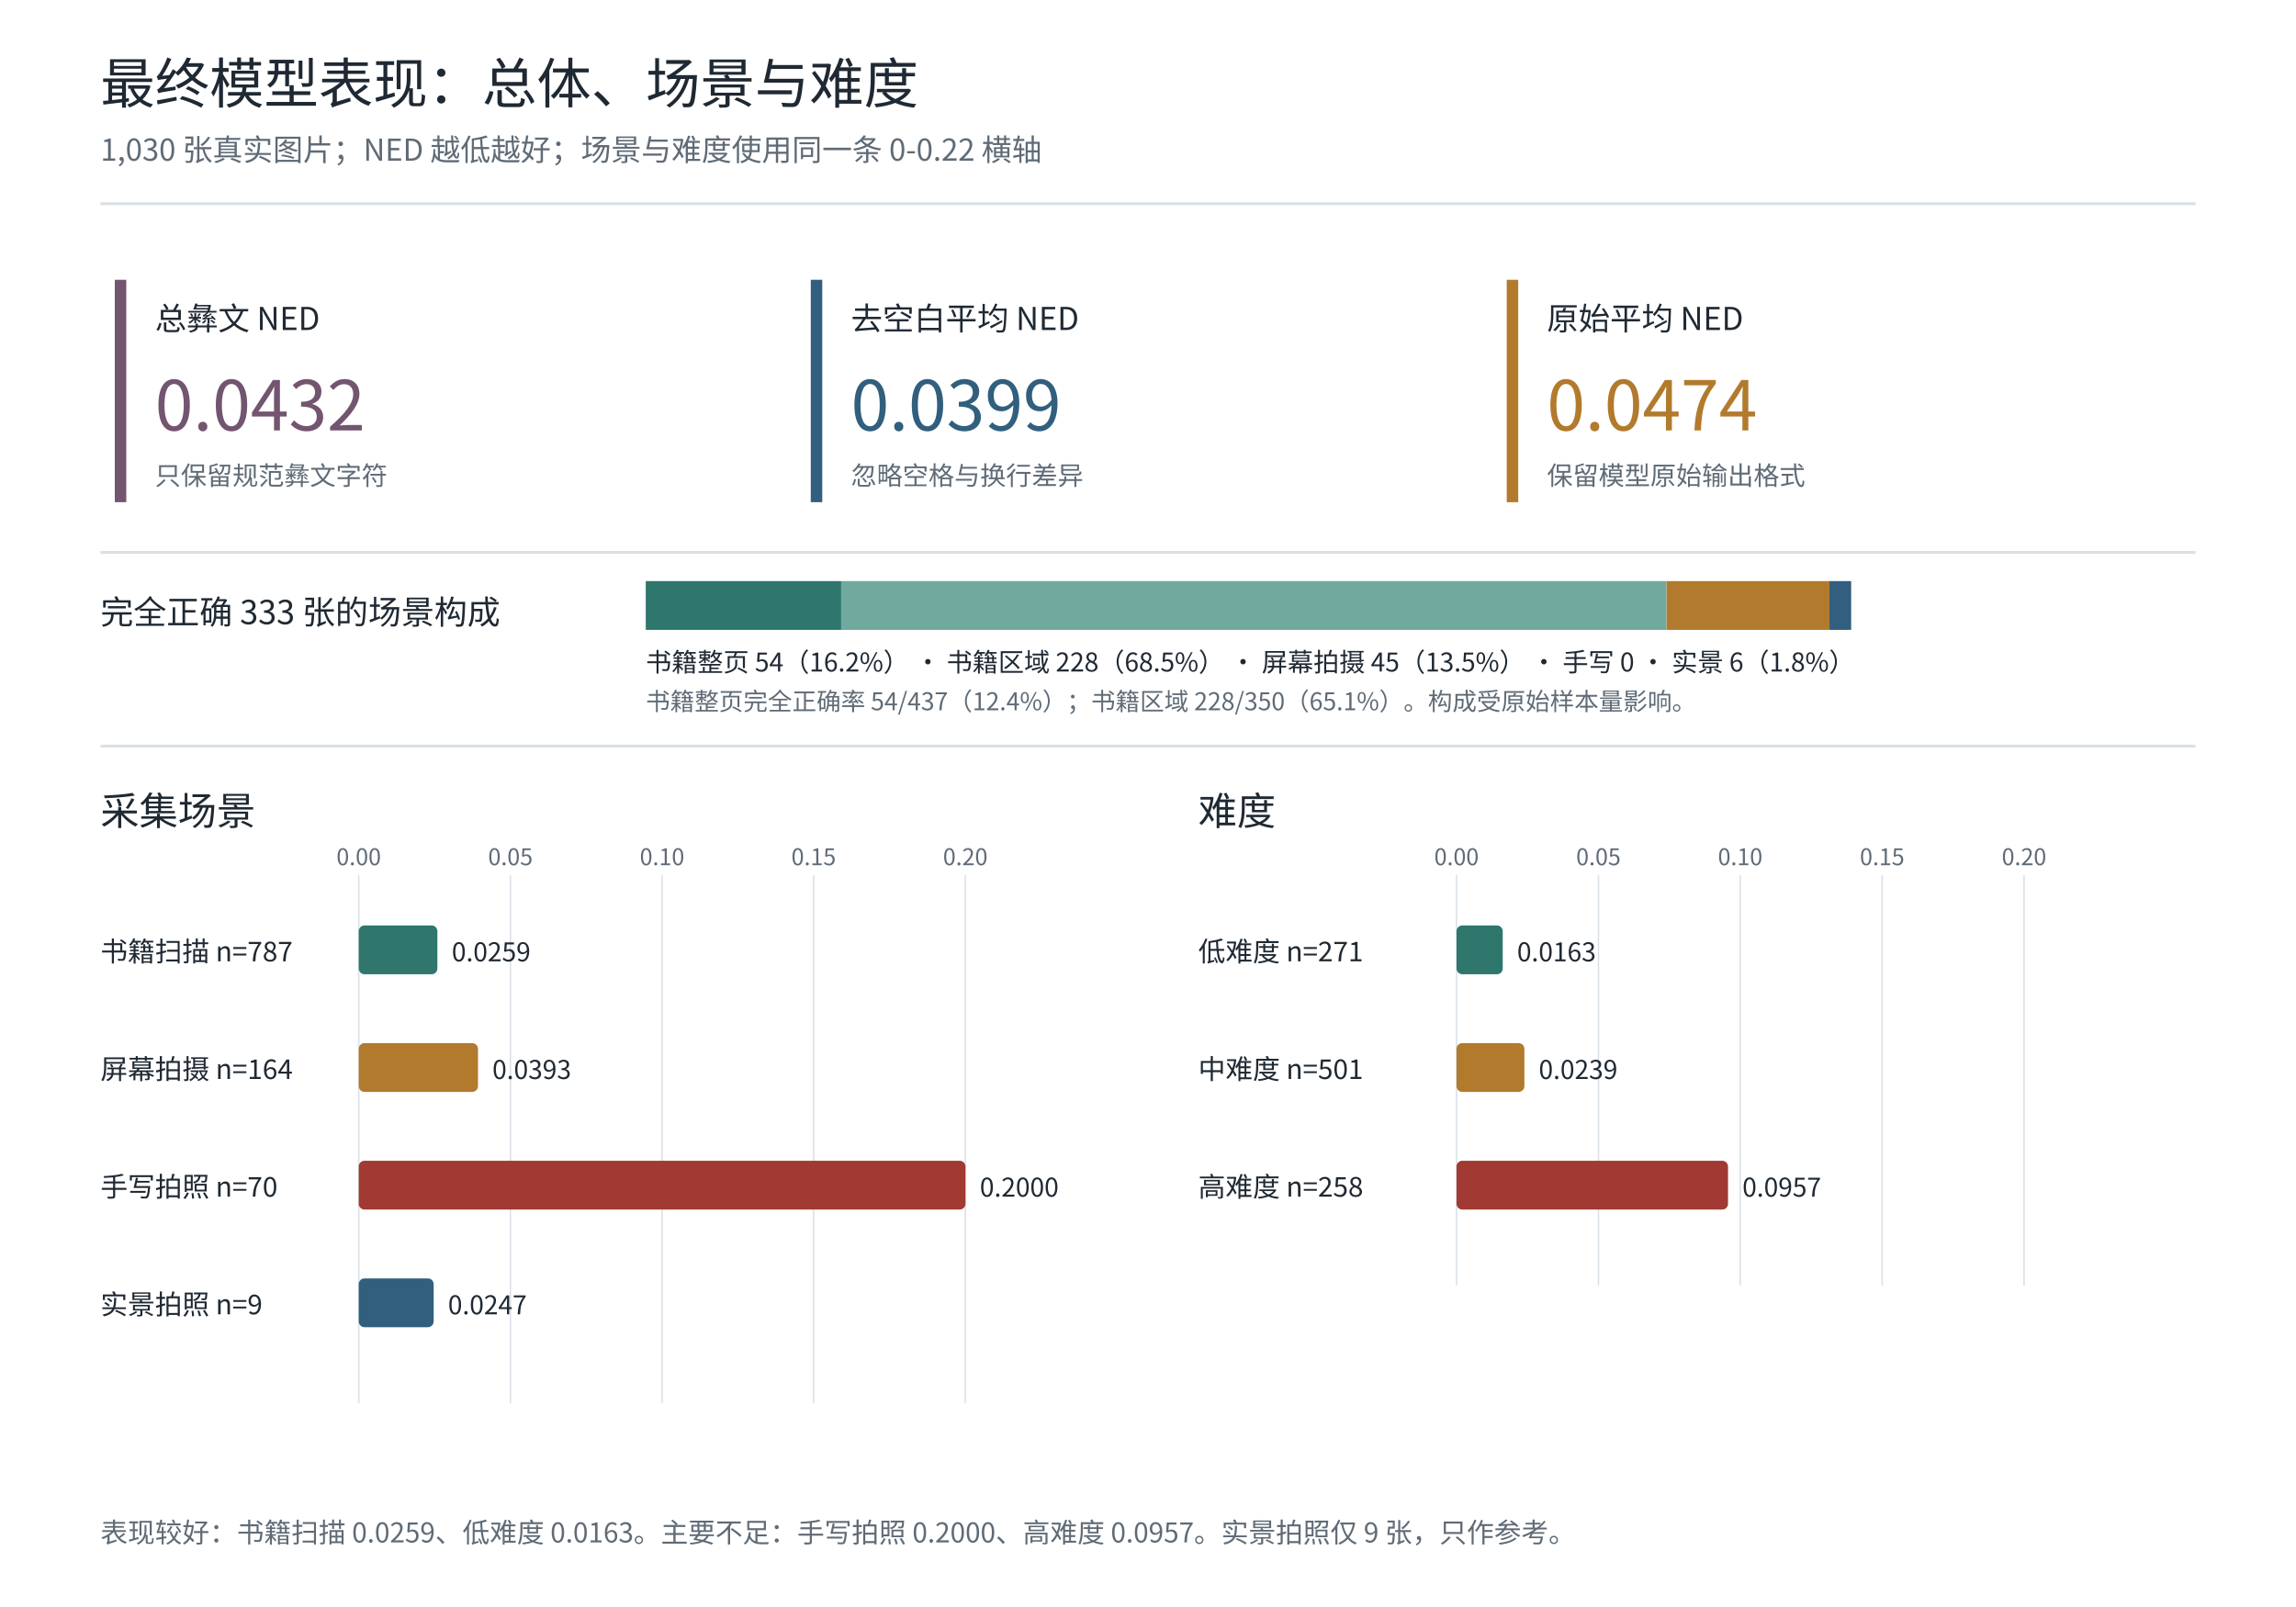
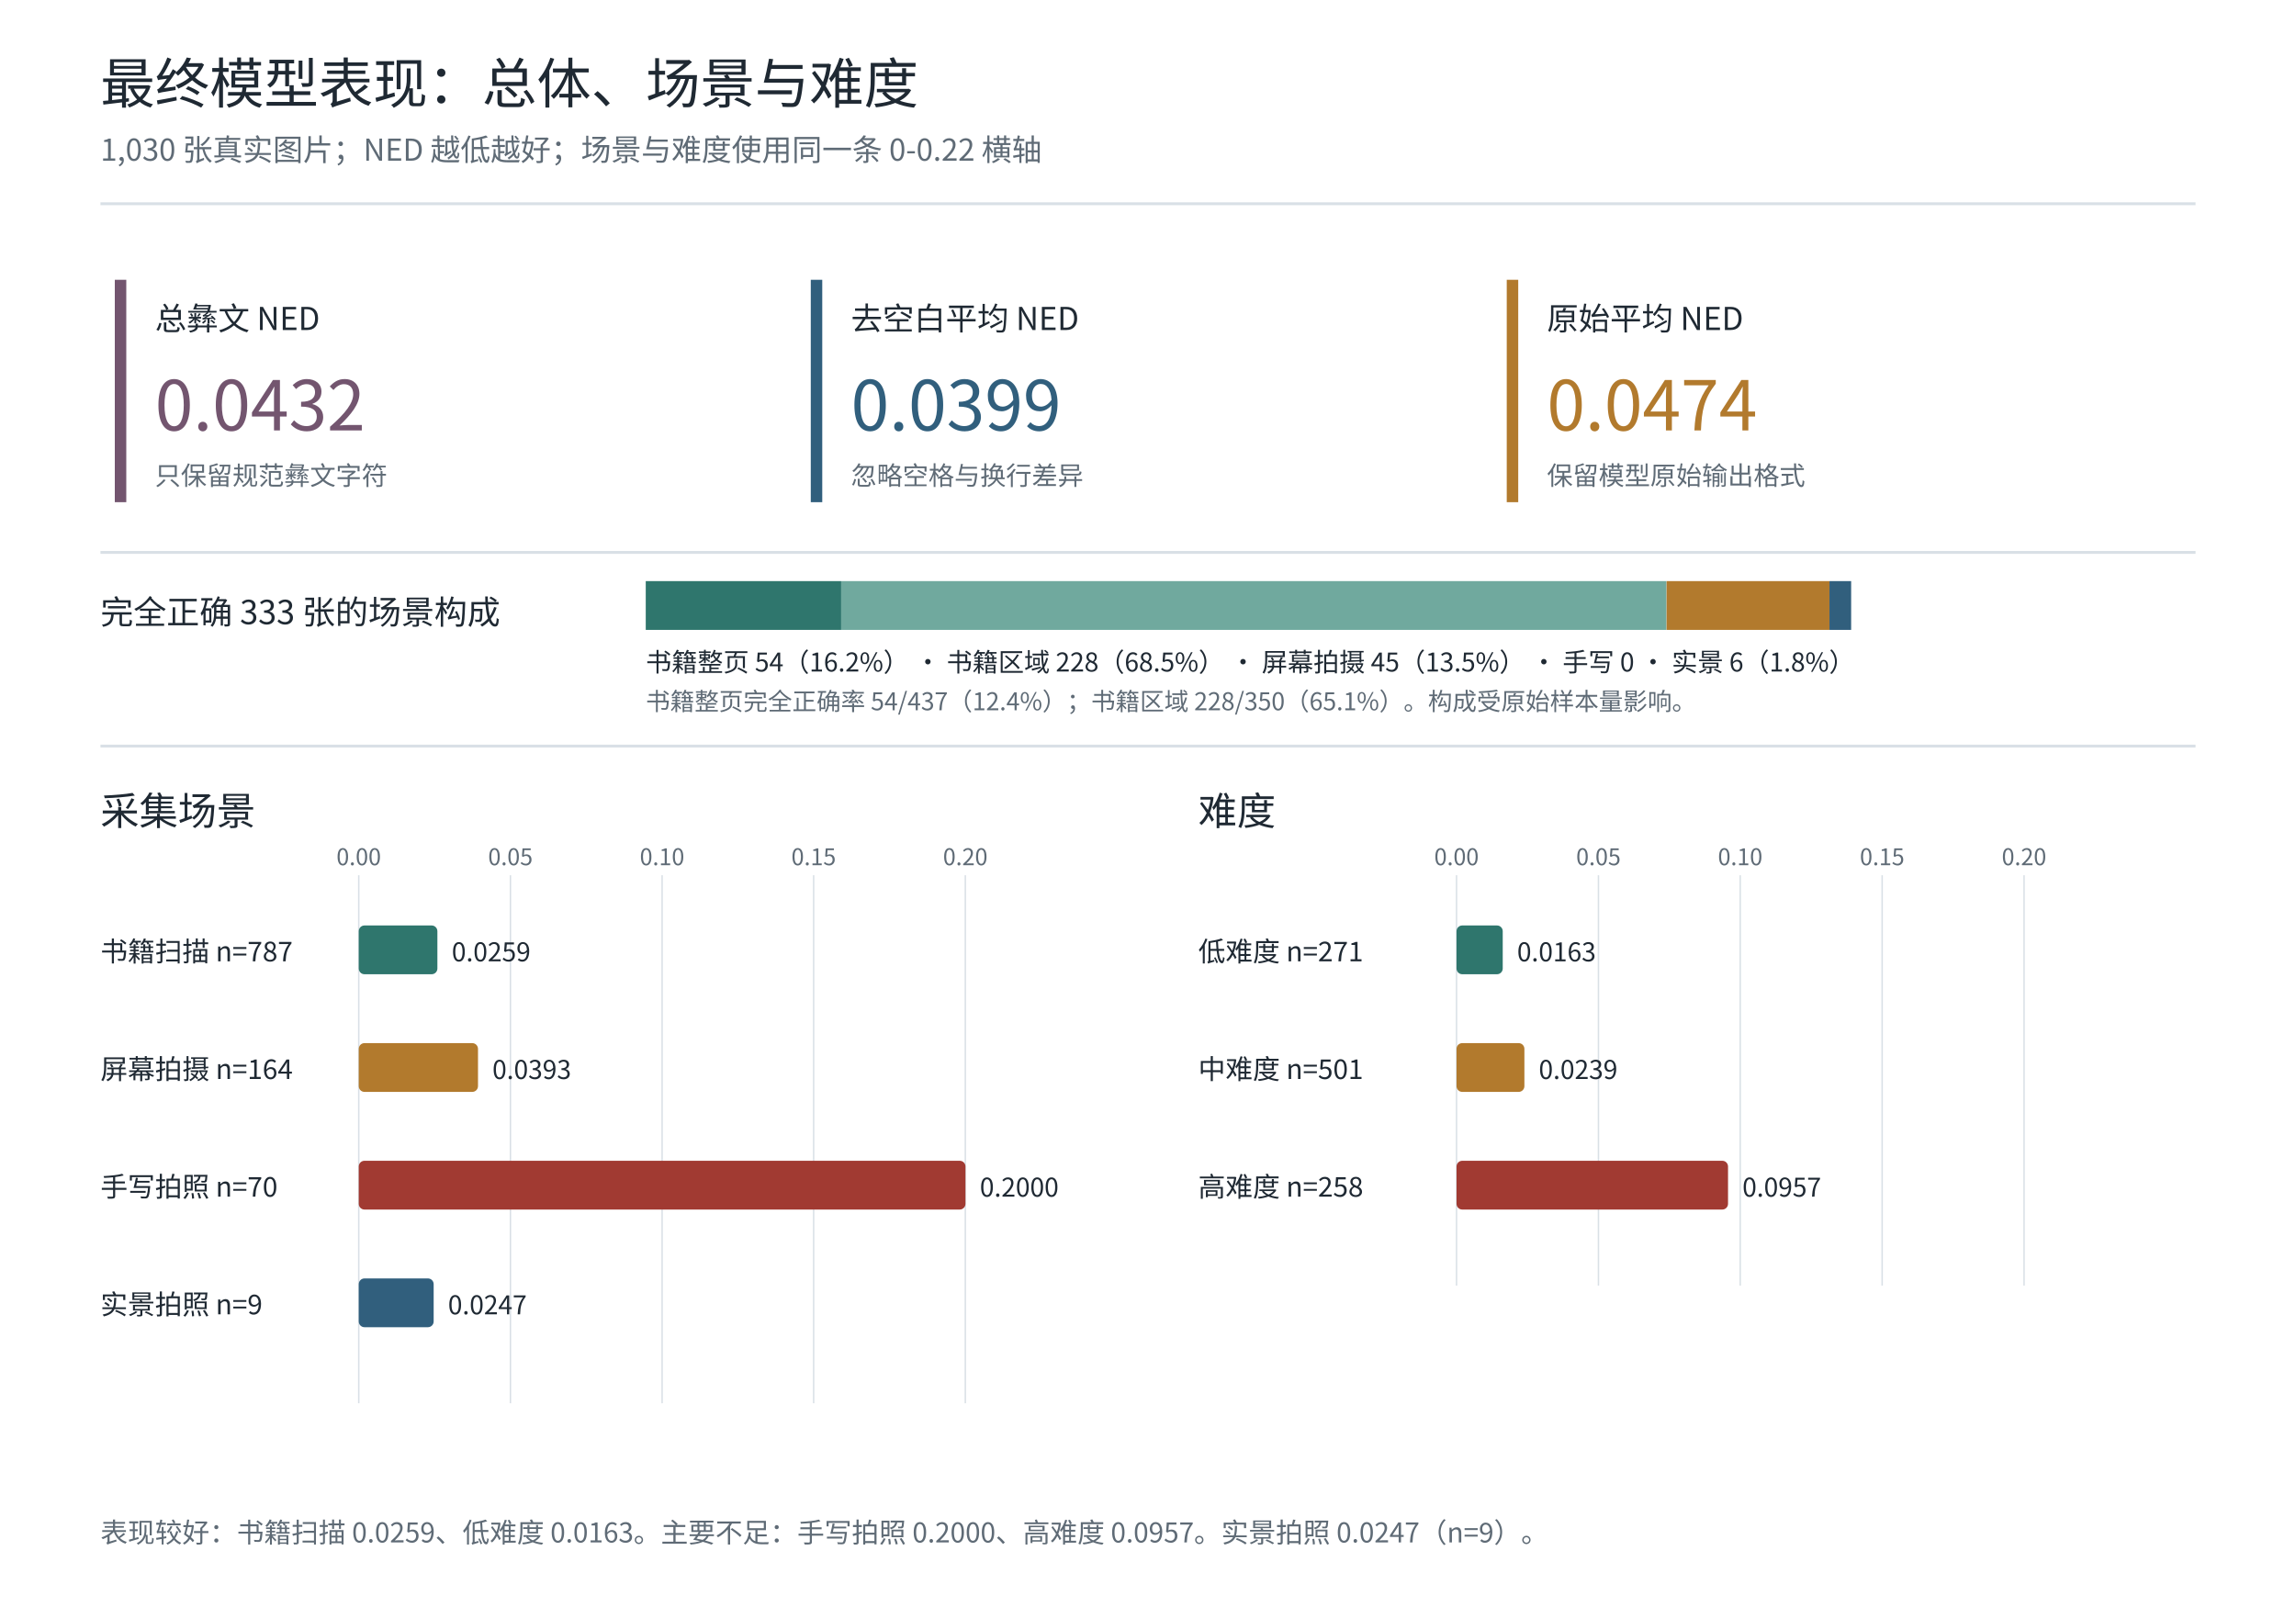
<svg xmlns="http://www.w3.org/2000/svg" width="1600" height="1120" viewBox="0 0 1600 1120" role="img" aria-labelledby="chart-title chart-desc">
  <rect width="1600" height="1120" fill="#FFFFFF" />
  <text x="70.0" y="72.0" fill="#1F2933" font-family="-apple-system, BlinkMacSystemFont, &quot;Segoe UI&quot;, &quot;Noto Sans CJK SC&quot;, &quot;Microsoft YaHei&quot;, sans-serif" font-size="38" font-weight="500" text-anchor="start">最终模型表现：总体、场景与难度</text>
  <text x="70.0" y="112.0" fill="#5F6B76" font-family="-apple-system, BlinkMacSystemFont, &quot;Segoe UI&quot;, &quot;Noto Sans CJK SC&quot;, &quot;Microsoft YaHei&quot;, sans-serif" font-size="21" font-weight="400" text-anchor="start">1,030 张真实图片；NED 越低越好；场景与难度使用同一条 0-0.22 横轴</text>
  <line x1="70.0" y1="142.0" x2="1530.0" y2="142.0" stroke="#D9E0E6" stroke-width="2" />
  <rect x="80.0" y="195.0" width="8.0" height="155.0" rx="0" fill="#73556F" />
  <text x="108.0" y="230.0" fill="#1F2933" font-family="-apple-system, BlinkMacSystemFont, &quot;Segoe UI&quot;, &quot;Noto Sans CJK SC&quot;, &quot;Microsoft YaHei&quot;, sans-serif" font-size="22" font-weight="500" text-anchor="start">总彝文 NED</text>
  <text x="108.0" y="300.0" fill="#73556F" font-family="-apple-system, BlinkMacSystemFont, &quot;Segoe UI&quot;, &quot;Noto Sans CJK SC&quot;, &quot;Microsoft YaHei&quot;, sans-serif" font-size="48" font-weight="500" text-anchor="start">0.0432</text>
  <text x="108.0" y="338.0" fill="#5F6B76" font-family="-apple-system, BlinkMacSystemFont, &quot;Segoe UI&quot;, &quot;Noto Sans CJK SC&quot;, &quot;Microsoft YaHei&quot;, sans-serif" font-size="18" font-weight="400" text-anchor="start">只保留规范彝文字符</text>
  <rect x="565.0" y="195.0" width="8.0" height="155.0" rx="0" fill="#315F7D" />
  <text x="593.0" y="230.0" fill="#1F2933" font-family="-apple-system, BlinkMacSystemFont, &quot;Segoe UI&quot;, &quot;Noto Sans CJK SC&quot;, &quot;Microsoft YaHei&quot;, sans-serif" font-size="22" font-weight="500" text-anchor="start">去空白平均 NED</text>
  <text x="593.0" y="300.0" fill="#315F7D" font-family="-apple-system, BlinkMacSystemFont, &quot;Segoe UI&quot;, &quot;Noto Sans CJK SC&quot;, &quot;Microsoft YaHei&quot;, sans-serif" font-size="48" font-weight="500" text-anchor="start">0.0399</text>
  <text x="593.0" y="338.0" fill="#5F6B76" font-family="-apple-system, BlinkMacSystemFont, &quot;Segoe UI&quot;, &quot;Noto Sans CJK SC&quot;, &quot;Microsoft YaHei&quot;, sans-serif" font-size="18" font-weight="400" text-anchor="start">忽略空格与换行差异</text>
  <rect x="1050.0" y="195.0" width="8.0" height="155.0" rx="0" fill="#B27A2D" />
  <text x="1078.0" y="230.0" fill="#1F2933" font-family="-apple-system, BlinkMacSystemFont, &quot;Segoe UI&quot;, &quot;Noto Sans CJK SC&quot;, &quot;Microsoft YaHei&quot;, sans-serif" font-size="22" font-weight="500" text-anchor="start">原始平均 NED</text>
  <text x="1078.0" y="300.0" fill="#B27A2D" font-family="-apple-system, BlinkMacSystemFont, &quot;Segoe UI&quot;, &quot;Noto Sans CJK SC&quot;, &quot;Microsoft YaHei&quot;, sans-serif" font-size="48" font-weight="500" text-anchor="start">0.0474</text>
  <text x="1078.0" y="338.0" fill="#5F6B76" font-family="-apple-system, BlinkMacSystemFont, &quot;Segoe UI&quot;, &quot;Noto Sans CJK SC&quot;, &quot;Microsoft YaHei&quot;, sans-serif" font-size="18" font-weight="400" text-anchor="start">保留模型原始输出格式</text>
  <line x1="70.0" y1="385.0" x2="1530.0" y2="385.0" stroke="#D9E0E6" stroke-width="2" />
  <text x="70.0" y="435.0" fill="#1F2933" font-family="-apple-system, BlinkMacSystemFont, &quot;Segoe UI&quot;, &quot;Noto Sans CJK SC&quot;, &quot;Microsoft YaHei&quot;, sans-serif" font-size="23" font-weight="500" text-anchor="start">完全正确 333 张的场景构成</text>
  <rect x="450.0" y="405.0" width="136.2" height="34.0" rx="0" fill="#2F766D" />
  <rect x="586.2" y="405.0" width="575.1" height="34.0" rx="0" fill="#70A99E" />
  <rect x="1161.4" y="405.0" width="113.5" height="34.0" rx="0" fill="#B27A2D" />
  <rect x="1274.9" y="405.0" width="15.1" height="34.0" rx="0" fill="#315F7D" />
  <text x="450.0" y="468.0" fill="#1F2933" font-family="-apple-system, BlinkMacSystemFont, &quot;Segoe UI&quot;, &quot;Noto Sans CJK SC&quot;, &quot;Microsoft YaHei&quot;, sans-serif" font-size="18" font-weight="400" text-anchor="start">书籍整页 54（16.2%） · 书籍区域 228（68.5%） · 屏幕拍摄 45（13.5%） · 手写 0 · 实景 6（1.8%）</text>
  <text x="450.0" y="495.0" fill="#5F6B76" font-family="-apple-system, BlinkMacSystemFont, &quot;Segoe UI&quot;, &quot;Noto Sans CJK SC&quot;, &quot;Microsoft YaHei&quot;, sans-serif" font-size="17" font-weight="400" text-anchor="start">书籍整页完全正确率 54/437（12.4%）；书籍区域 228/350（65.1%）。构成受原始样本量影响。</text>
  <line x1="70.0" y1="520.0" x2="1530.0" y2="520.0" stroke="#D9E0E6" stroke-width="2" />
  <text x="70.0" y="575.0" fill="#1F2933" font-family="-apple-system, BlinkMacSystemFont, &quot;Segoe UI&quot;, &quot;Noto Sans CJK SC&quot;, &quot;Microsoft YaHei&quot;, sans-serif" font-size="27" font-weight="500" text-anchor="start">采集场景</text>
  <line x1="250.0" y1="610.0" x2="250.0" y2="978.0" stroke="#D9E0E6" stroke-width="1" />
  <text x="250.0" y="603.0" fill="#5F6B76" font-family="-apple-system, BlinkMacSystemFont, &quot;Segoe UI&quot;, &quot;Noto Sans CJK SC&quot;, &quot;Microsoft YaHei&quot;, sans-serif" font-size="16" font-weight="400" text-anchor="middle">0.00</text>
  <line x1="355.7" y1="610.0" x2="355.7" y2="978.0" stroke="#D9E0E6" stroke-width="1" />
  <text x="355.7" y="603.0" fill="#5F6B76" font-family="-apple-system, BlinkMacSystemFont, &quot;Segoe UI&quot;, &quot;Noto Sans CJK SC&quot;, &quot;Microsoft YaHei&quot;, sans-serif" font-size="16" font-weight="400" text-anchor="middle">0.05</text>
  <line x1="461.4" y1="610.0" x2="461.4" y2="978.0" stroke="#D9E0E6" stroke-width="1" />
  <text x="461.4" y="603.0" fill="#5F6B76" font-family="-apple-system, BlinkMacSystemFont, &quot;Segoe UI&quot;, &quot;Noto Sans CJK SC&quot;, &quot;Microsoft YaHei&quot;, sans-serif" font-size="16" font-weight="400" text-anchor="middle">0.10</text>
  <line x1="567.0" y1="610.0" x2="567.0" y2="978.0" stroke="#D9E0E6" stroke-width="1" />
  <text x="567.0" y="603.0" fill="#5F6B76" font-family="-apple-system, BlinkMacSystemFont, &quot;Segoe UI&quot;, &quot;Noto Sans CJK SC&quot;, &quot;Microsoft YaHei&quot;, sans-serif" font-size="16" font-weight="400" text-anchor="middle">0.15</text>
  <line x1="672.7" y1="610.0" x2="672.7" y2="978.0" stroke="#D9E0E6" stroke-width="1" />
  <text x="672.7" y="603.0" fill="#5F6B76" font-family="-apple-system, BlinkMacSystemFont, &quot;Segoe UI&quot;, &quot;Noto Sans CJK SC&quot;, &quot;Microsoft YaHei&quot;, sans-serif" font-size="16" font-weight="400" text-anchor="middle">0.20</text>
  <text x="70.0" y="670.0" fill="#1F2933" font-family="-apple-system, BlinkMacSystemFont, &quot;Segoe UI&quot;, &quot;Noto Sans CJK SC&quot;, &quot;Microsoft YaHei&quot;, sans-serif" font-size="19" font-weight="400" text-anchor="start">书籍扫描  n=787</text>
  <rect x="250.0" y="645.0" width="54.8" height="34.0" rx="4" fill="#2F766D" />
  <text x="314.8" y="670.0" fill="#1F2933" font-family="-apple-system, BlinkMacSystemFont, &quot;Segoe UI&quot;, &quot;Noto Sans CJK SC&quot;, &quot;Microsoft YaHei&quot;, sans-serif" font-size="18" font-weight="400" text-anchor="start">0.0259</text>
  <text x="70.0" y="752.0" fill="#1F2933" font-family="-apple-system, BlinkMacSystemFont, &quot;Segoe UI&quot;, &quot;Noto Sans CJK SC&quot;, &quot;Microsoft YaHei&quot;, sans-serif" font-size="19" font-weight="400" text-anchor="start">屏幕拍摄  n=164</text>
  <rect x="250.0" y="727.0" width="83.1" height="34.0" rx="4" fill="#B27A2D" />
  <text x="343.1" y="752.0" fill="#1F2933" font-family="-apple-system, BlinkMacSystemFont, &quot;Segoe UI&quot;, &quot;Noto Sans CJK SC&quot;, &quot;Microsoft YaHei&quot;, sans-serif" font-size="18" font-weight="400" text-anchor="start">0.0393</text>
  <text x="70.0" y="834.0" fill="#1F2933" font-family="-apple-system, BlinkMacSystemFont, &quot;Segoe UI&quot;, &quot;Noto Sans CJK SC&quot;, &quot;Microsoft YaHei&quot;, sans-serif" font-size="19" font-weight="400" text-anchor="start">手写拍照  n=70</text>
  <rect x="250.0" y="809.0" width="422.8" height="34.0" rx="4" fill="#A13A32" />
  <text x="682.8" y="834.0" fill="#1F2933" font-family="-apple-system, BlinkMacSystemFont, &quot;Segoe UI&quot;, &quot;Noto Sans CJK SC&quot;, &quot;Microsoft YaHei&quot;, sans-serif" font-size="18" font-weight="400" text-anchor="start">0.2000</text>
  <text x="70.0" y="916.0" fill="#1F2933" font-family="-apple-system, BlinkMacSystemFont, &quot;Segoe UI&quot;, &quot;Noto Sans CJK SC&quot;, &quot;Microsoft YaHei&quot;, sans-serif" font-size="19" font-weight="400" text-anchor="start">实景拍照  n=9</text>
  <rect x="250.0" y="891.0" width="52.2" height="34.0" rx="4" fill="#315F7D" />
  <text x="312.2" y="916.0" fill="#1F2933" font-family="-apple-system, BlinkMacSystemFont, &quot;Segoe UI&quot;, &quot;Noto Sans CJK SC&quot;, &quot;Microsoft YaHei&quot;, sans-serif" font-size="18" font-weight="400" text-anchor="start">0.0247</text>
  <text x="835.0" y="575.0" fill="#1F2933" font-family="-apple-system, BlinkMacSystemFont, &quot;Segoe UI&quot;, &quot;Noto Sans CJK SC&quot;, &quot;Microsoft YaHei&quot;, sans-serif" font-size="27" font-weight="500" text-anchor="start">难度</text>
  <line x1="1015.0" y1="610.0" x2="1015.0" y2="896.0" stroke="#D9E0E6" stroke-width="1" />
  <text x="1015.0" y="603.0" fill="#5F6B76" font-family="-apple-system, BlinkMacSystemFont, &quot;Segoe UI&quot;, &quot;Noto Sans CJK SC&quot;, &quot;Microsoft YaHei&quot;, sans-serif" font-size="16" font-weight="400" text-anchor="middle">0.00</text>
  <line x1="1113.9" y1="610.0" x2="1113.9" y2="896.0" stroke="#D9E0E6" stroke-width="1" />
  <text x="1113.9" y="603.0" fill="#5F6B76" font-family="-apple-system, BlinkMacSystemFont, &quot;Segoe UI&quot;, &quot;Noto Sans CJK SC&quot;, &quot;Microsoft YaHei&quot;, sans-serif" font-size="16" font-weight="400" text-anchor="middle">0.05</text>
  <line x1="1212.7" y1="610.0" x2="1212.7" y2="896.0" stroke="#D9E0E6" stroke-width="1" />
  <text x="1212.7" y="603.0" fill="#5F6B76" font-family="-apple-system, BlinkMacSystemFont, &quot;Segoe UI&quot;, &quot;Noto Sans CJK SC&quot;, &quot;Microsoft YaHei&quot;, sans-serif" font-size="16" font-weight="400" text-anchor="middle">0.10</text>
  <line x1="1311.6" y1="610.0" x2="1311.6" y2="896.0" stroke="#D9E0E6" stroke-width="1" />
  <text x="1311.6" y="603.0" fill="#5F6B76" font-family="-apple-system, BlinkMacSystemFont, &quot;Segoe UI&quot;, &quot;Noto Sans CJK SC&quot;, &quot;Microsoft YaHei&quot;, sans-serif" font-size="16" font-weight="400" text-anchor="middle">0.15</text>
  <line x1="1410.5" y1="610.0" x2="1410.5" y2="896.0" stroke="#D9E0E6" stroke-width="1" />
  <text x="1410.5" y="603.0" fill="#5F6B76" font-family="-apple-system, BlinkMacSystemFont, &quot;Segoe UI&quot;, &quot;Noto Sans CJK SC&quot;, &quot;Microsoft YaHei&quot;, sans-serif" font-size="16" font-weight="400" text-anchor="middle">0.20</text>
  <text x="835.0" y="670.0" fill="#1F2933" font-family="-apple-system, BlinkMacSystemFont, &quot;Segoe UI&quot;, &quot;Noto Sans CJK SC&quot;, &quot;Microsoft YaHei&quot;, sans-serif" font-size="19" font-weight="400" text-anchor="start">低难度  n=271</text>
  <rect x="1015.0" y="645.0" width="32.2" height="34.0" rx="4" fill="#2F766D" />
  <text x="1057.2" y="670.0" fill="#1F2933" font-family="-apple-system, BlinkMacSystemFont, &quot;Segoe UI&quot;, &quot;Noto Sans CJK SC&quot;, &quot;Microsoft YaHei&quot;, sans-serif" font-size="18" font-weight="400" text-anchor="start">0.0163</text>
  <text x="835.0" y="752.0" fill="#1F2933" font-family="-apple-system, BlinkMacSystemFont, &quot;Segoe UI&quot;, &quot;Noto Sans CJK SC&quot;, &quot;Microsoft YaHei&quot;, sans-serif" font-size="19" font-weight="400" text-anchor="start">中难度  n=501</text>
  <rect x="1015.0" y="727.0" width="47.3" height="34.0" rx="4" fill="#B27A2D" />
  <text x="1072.3" y="752.0" fill="#1F2933" font-family="-apple-system, BlinkMacSystemFont, &quot;Segoe UI&quot;, &quot;Noto Sans CJK SC&quot;, &quot;Microsoft YaHei&quot;, sans-serif" font-size="18" font-weight="400" text-anchor="start">0.0239</text>
  <text x="835.0" y="834.0" fill="#1F2933" font-family="-apple-system, BlinkMacSystemFont, &quot;Segoe UI&quot;, &quot;Noto Sans CJK SC&quot;, &quot;Microsoft YaHei&quot;, sans-serif" font-size="19" font-weight="400" text-anchor="start">高难度  n=258</text>
  <rect x="1015.0" y="809.0" width="189.2" height="34.0" rx="4" fill="#A13A32" />
  <text x="1214.2" y="834.0" fill="#1F2933" font-family="-apple-system, BlinkMacSystemFont, &quot;Segoe UI&quot;, &quot;Noto Sans CJK SC&quot;, &quot;Microsoft YaHei&quot;, sans-serif" font-size="18" font-weight="400" text-anchor="start">0.0957</text>
-   <text x="70.0" y="1075.0" fill="#5F6B76" font-family="-apple-system, BlinkMacSystemFont, &quot;Segoe UI&quot;, &quot;Noto Sans CJK SC&quot;, &quot;Microsoft YaHei&quot;, sans-serif" font-size="19" font-weight="400" text-anchor="start">表现较好：书籍扫描 0.0259、低难度 0.0163。主要不足：手写拍照 0.2000、高难度 0.0957。实景拍照仅 9 张，只作参考。</text>
+   <text x="70.0" y="1075.0" fill="#5F6B76" font-family="-apple-system, BlinkMacSystemFont, &quot;Segoe UI&quot;, &quot;Noto Sans CJK SC&quot;, &quot;Microsoft YaHei&quot;, sans-serif" font-size="19" font-weight="400" text-anchor="start">表现较好：书籍扫描 0.0259、低难度 0.0163。主要不足：手写拍照 0.2000、高难度 0.0957。实景拍照 0.0247（n=9）。</text>
</svg>
